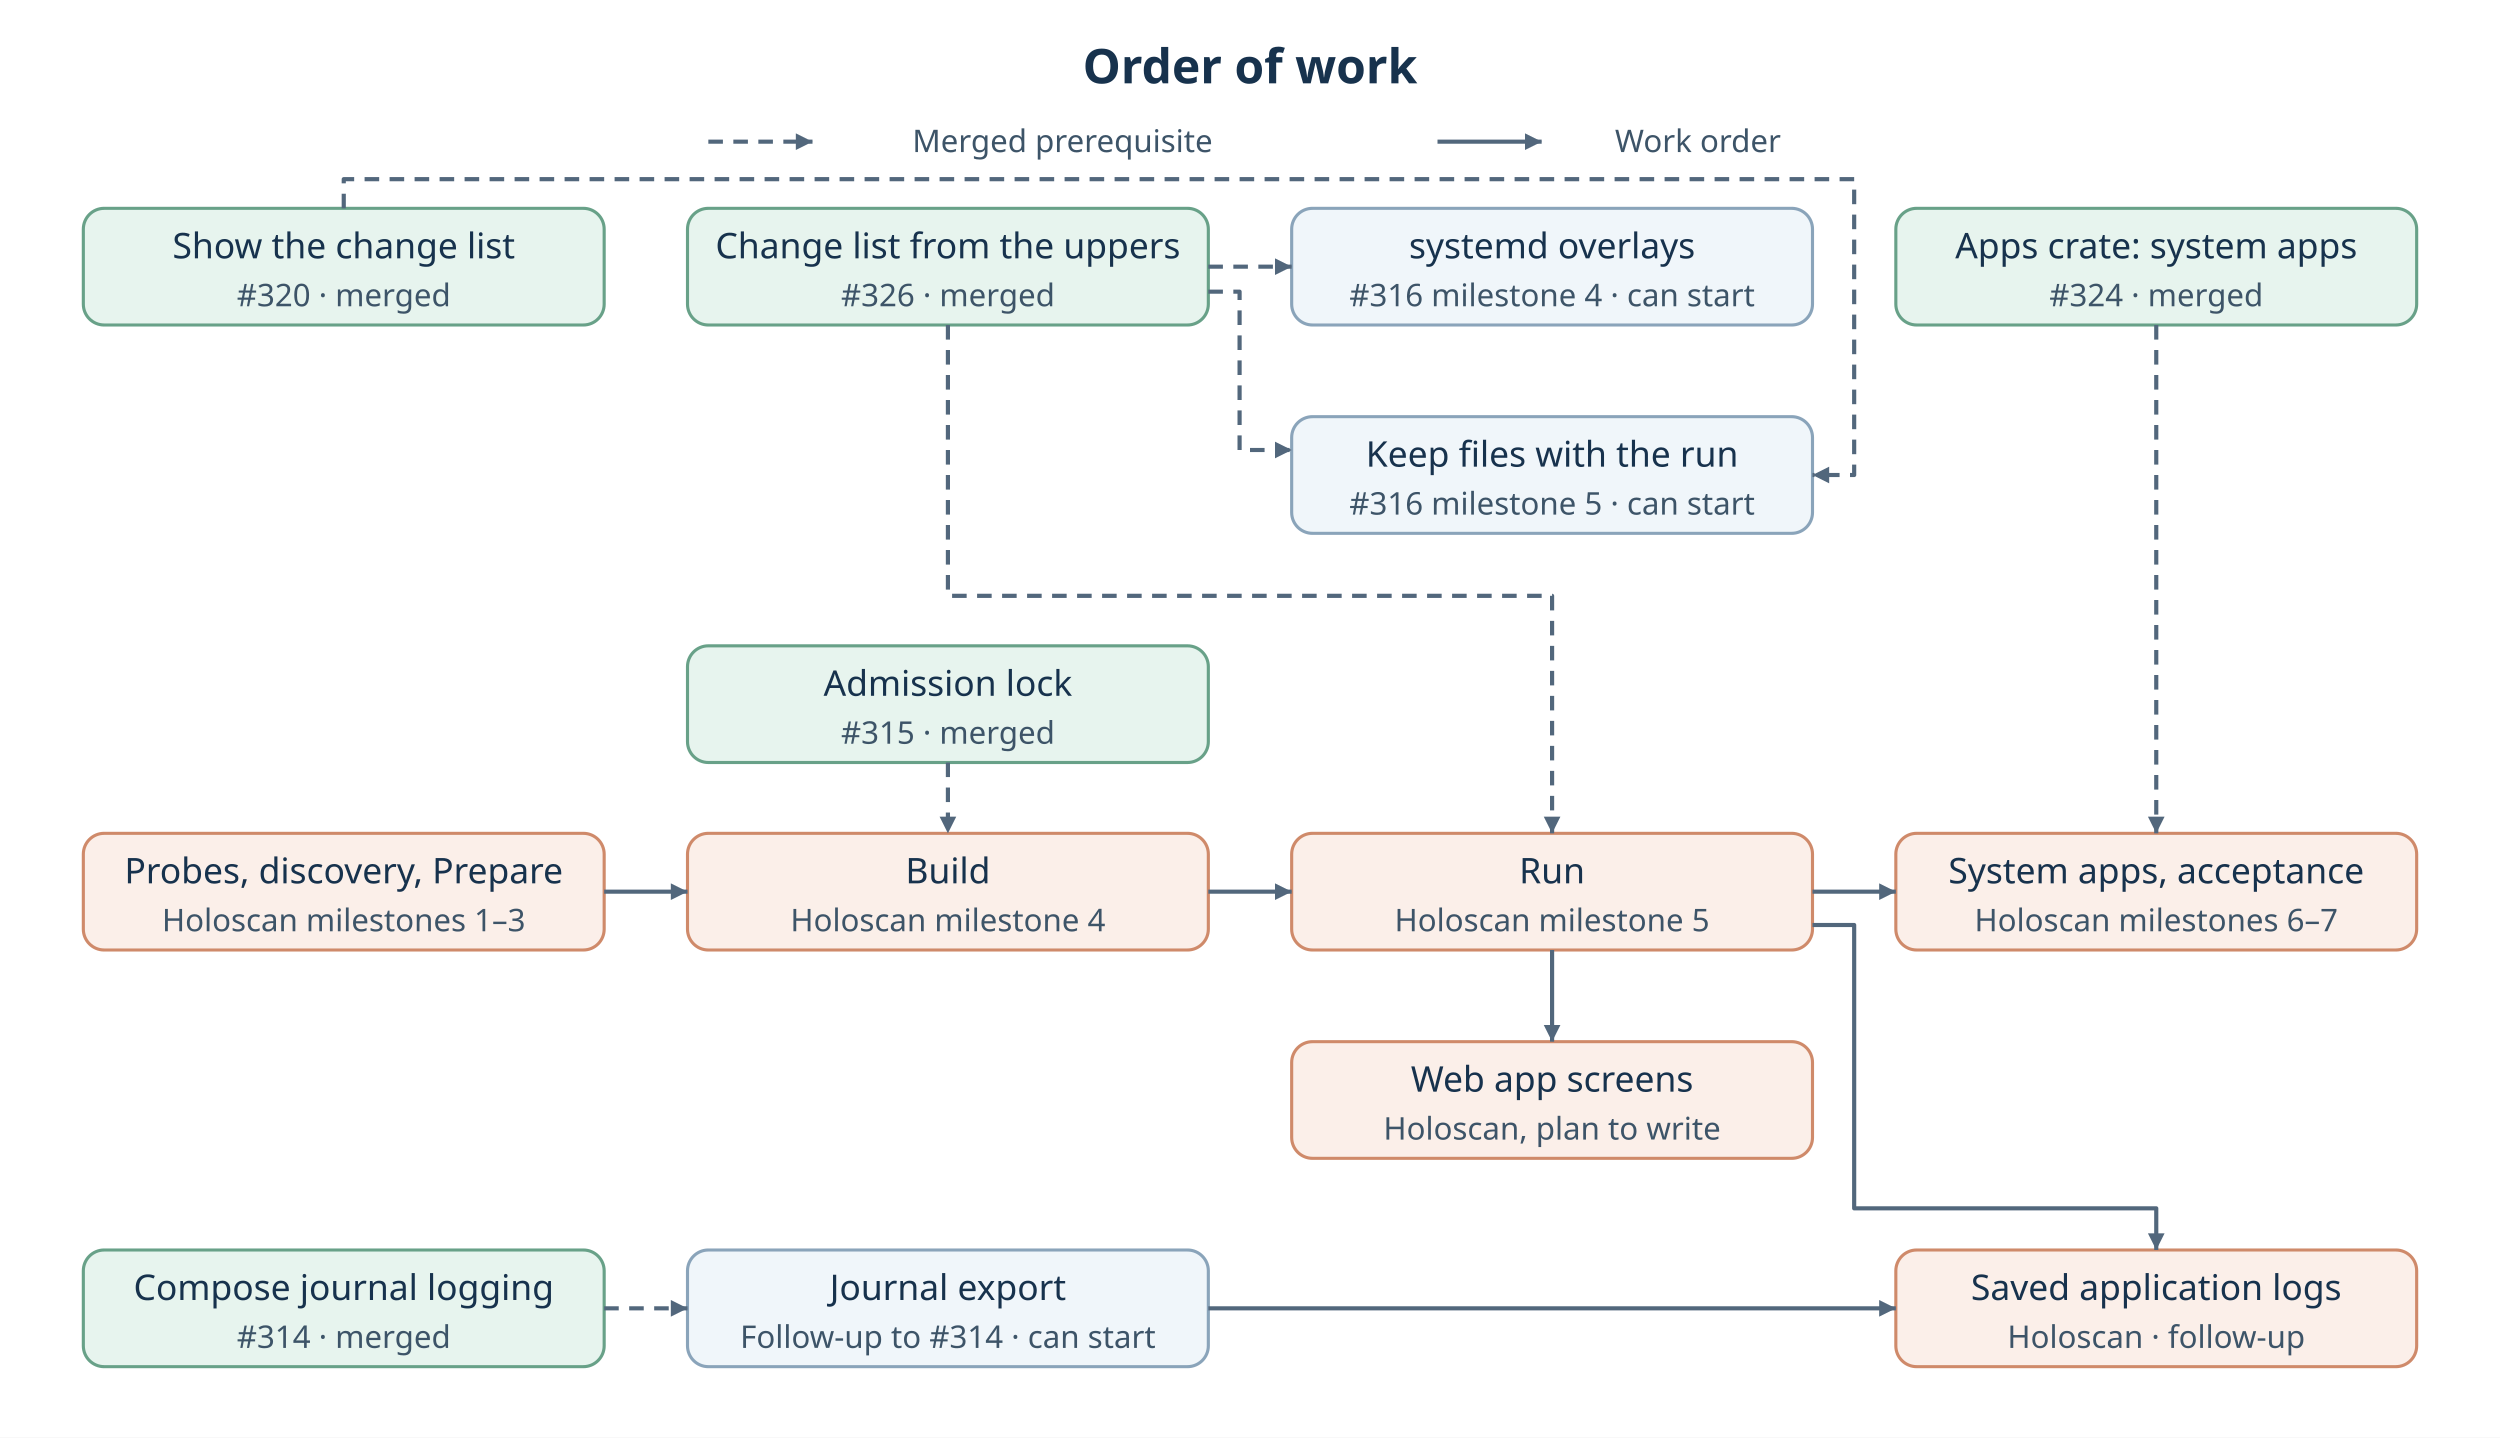
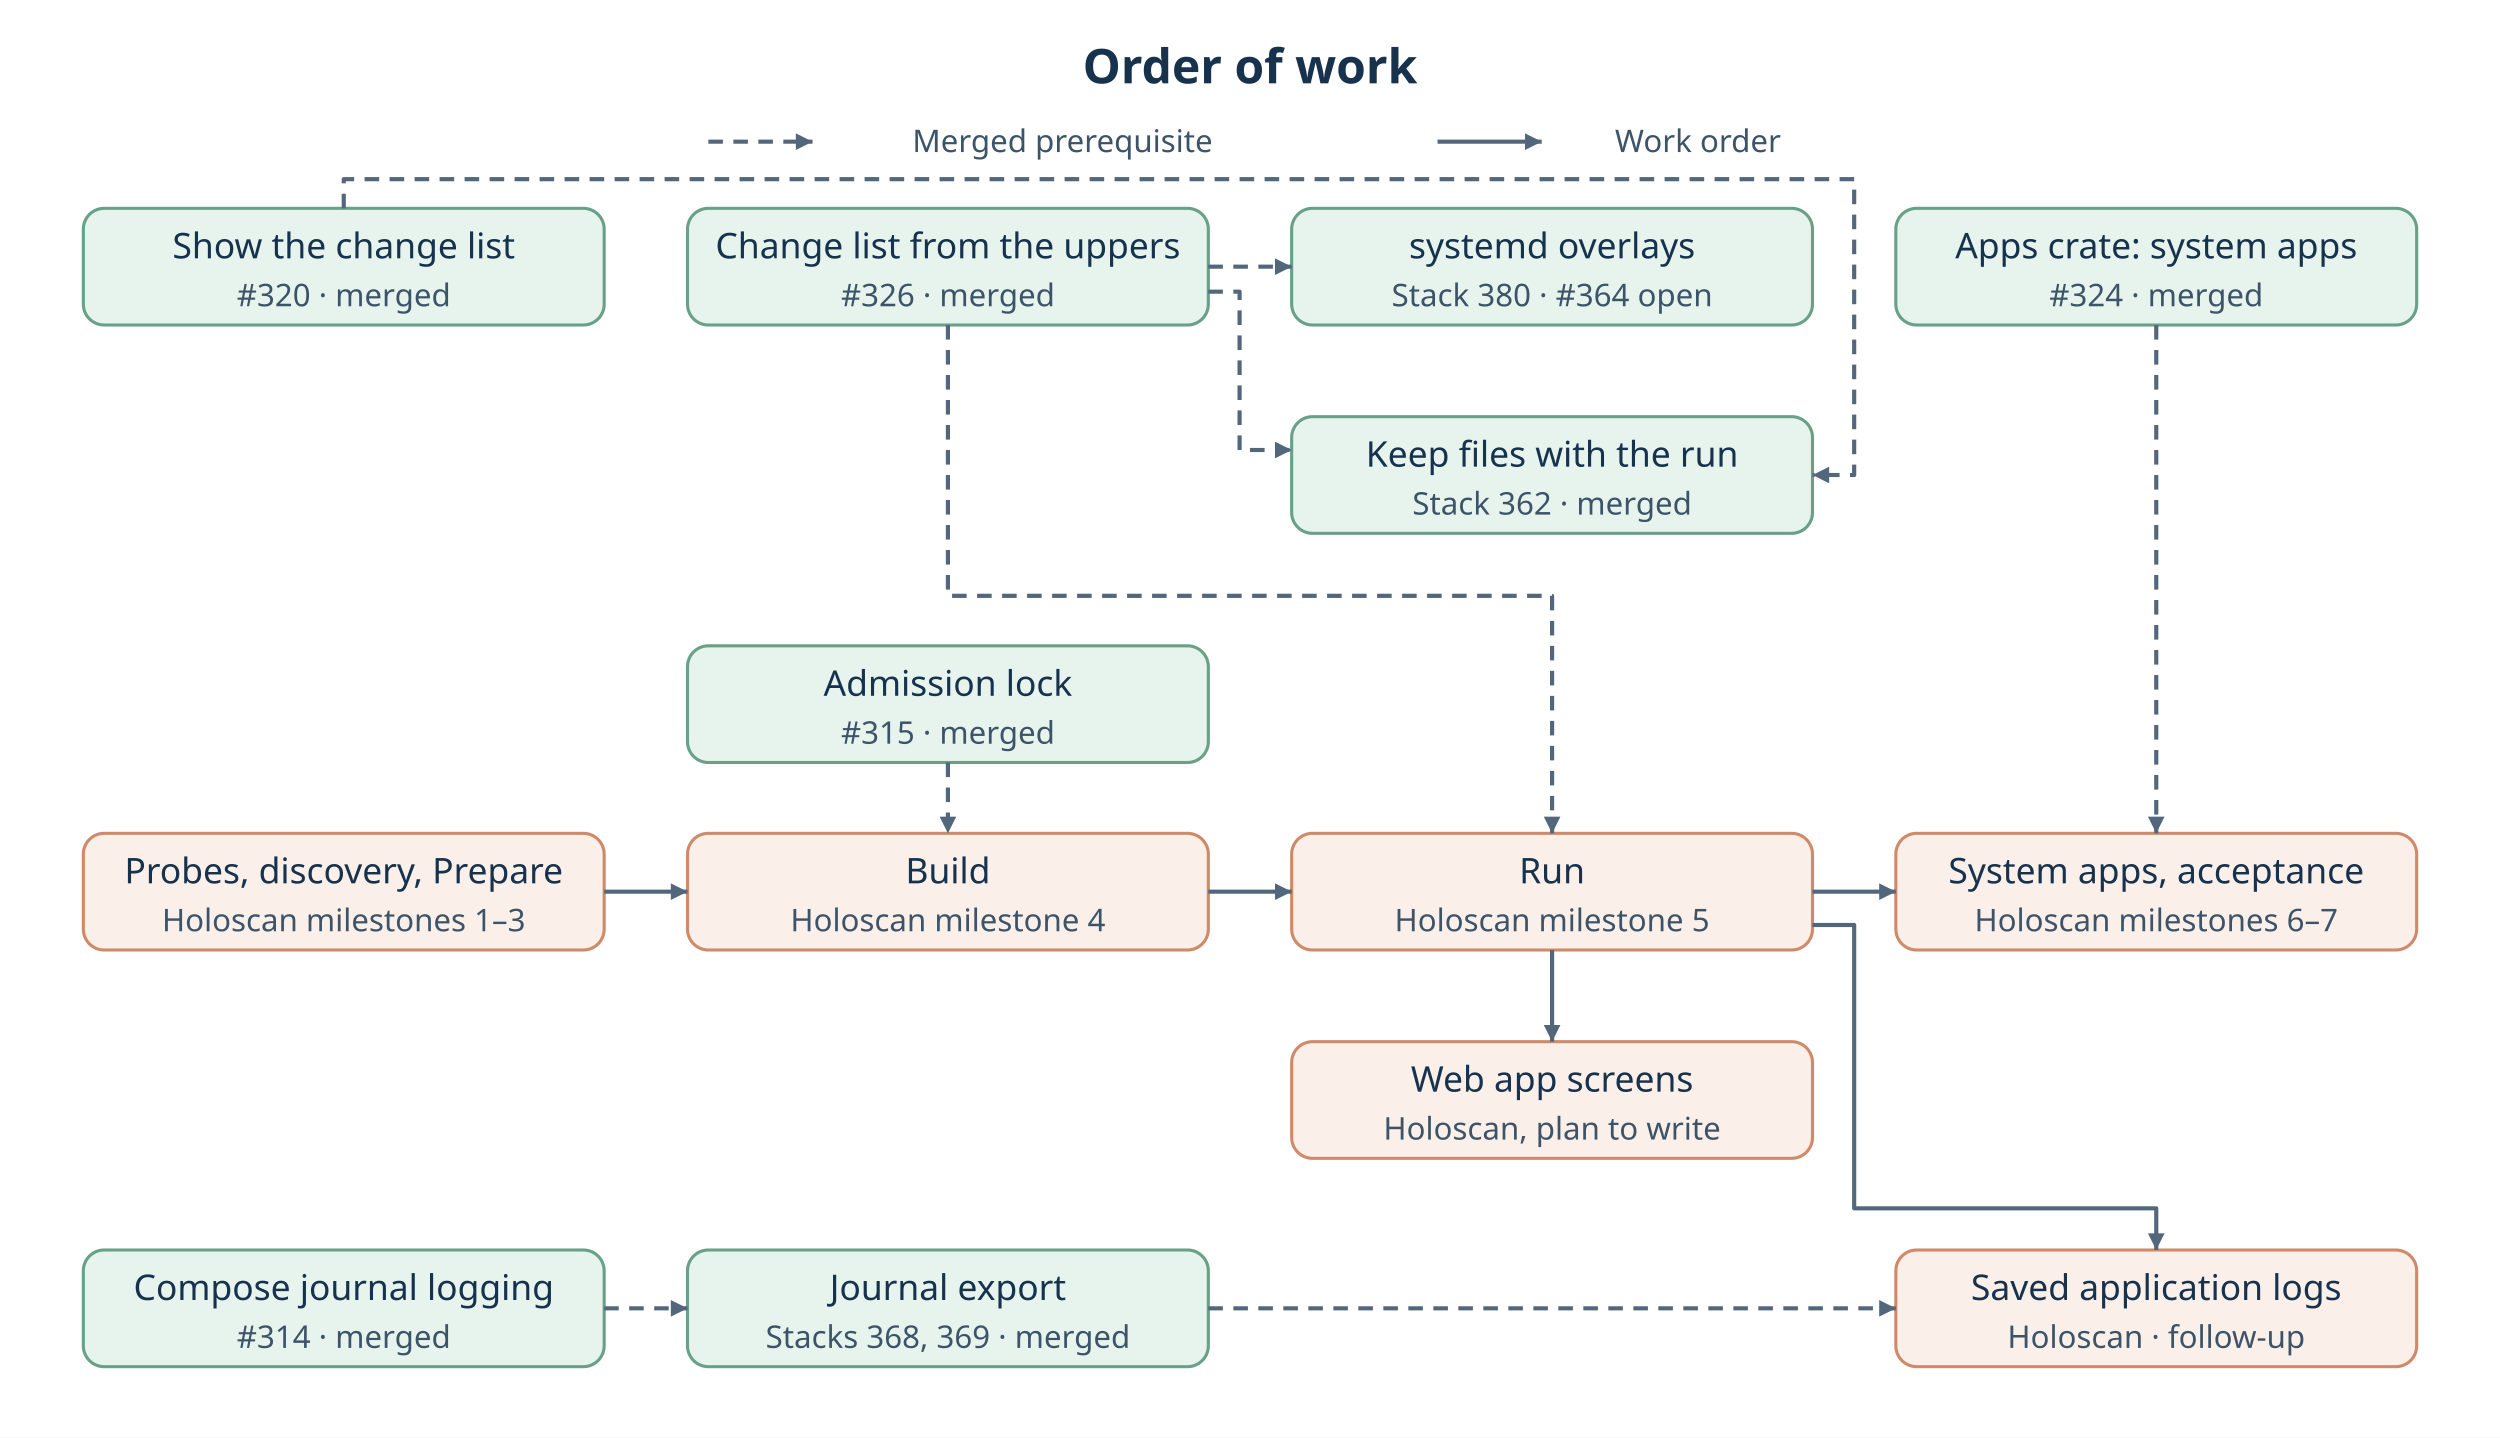
<svg xmlns="http://www.w3.org/2000/svg" width="1200" height="690" viewBox="0 0 1200 690" role="img" aria-labelledby="title desc">
  <defs>
    <marker id="arrow" markerWidth="8" markerHeight="8" refX="8" refY="4" orient="auto" markerUnits="userSpaceOnUse">
      <path d="M0 0 L8 4 L0 8Z" fill="#52677c" />
    </marker>
  </defs>
  <style>text{font:17px sans-serif;fill:#17324d;text-anchor:middle}.title{font-size:23px;font-weight:600}.label{font-size:15px;fill:#3d5468}.base{fill:#f0f6fa;stroke:#8aa4ba;stroke-width:1.5}.overlay{fill:#e7f4ee;stroke:#68a188;stroke-width:1.5}.upper{fill:#fbefe9;stroke:#cf8a6a;stroke-width:1.5}.prerequisite{stroke-dasharray:7 5}.line{fill:none;stroke:#52677c;stroke-width:2;stroke-linejoin:round;marker-end:url(#arrow)}</style>
  <rect width="1200" height="690" fill="white" />
  <text x="600" y="40" class="title">Order of work</text>
  <g aria-label="Arrow key">
    <path d="M340 68 H390" class="line prerequisite" />
    <text x="510" y="73" class="label">Merged prerequisite</text>
    <path d="M690 68 H740" class="line" />
    <text x="815" y="73" class="label">Work order</text>
  </g>
  <g id="report">
    <rect x="40" y="100" width="250" height="56" rx="10" class="overlay" />
    <text x="165" y="124">Show the change list</text>
    <text x="165" y="147" class="label">#320 · merged</text>
  </g>
  <g id="uppers">
    <rect x="330" y="100" width="250" height="56" rx="10" class="overlay" />
    <text x="455" y="124">Change list from the uppers</text>
    <text x="455" y="147" class="label">#326 · merged</text>
  </g>
  <g id="systemd">
-     <rect x="620" y="100" width="250" height="56" rx="10" class="base" />
+     <rect x="620" y="100" width="250" height="56" rx="10" class="overlay" />
    <text x="745" y="124">systemd overlays</text>
-     <text x="745" y="147" class="label">#316 milestone 4 · can start</text>
+     <text x="745" y="147" class="label">Stack 380 · #364 open</text>
  </g>
  <g id="apps">
    <rect x="910" y="100" width="250" height="56" rx="10" class="overlay" />
    <text x="1035" y="124">Apps crate: system apps</text>
    <text x="1035" y="147" class="label">#324 · merged</text>
  </g>
  <g id="keep">
-     <rect x="620" y="200" width="250" height="56" rx="10" class="base" />
+     <rect x="620" y="200" width="250" height="56" rx="10" class="overlay" />
    <text x="745" y="224">Keep files with the run</text>
-     <text x="745" y="247" class="label">#316 milestone 5 · can start</text>
+     <text x="745" y="247" class="label">Stack 362 · merged</text>
  </g>
  <g id="admission">
    <rect x="330" y="310" width="250" height="56" rx="10" class="overlay" />
    <text x="455" y="334">Admission lock</text>
    <text x="455" y="357" class="label">#315 · merged</text>
  </g>
  <g id="prepare">
    <rect x="40" y="400" width="250" height="56" rx="10" class="upper" />
    <text x="165" y="424">Probes, discovery, Prepare</text>
    <text x="165" y="447" class="label">Holoscan milestones 1–3</text>
  </g>
  <g id="build">
    <rect x="330" y="400" width="250" height="56" rx="10" class="upper" />
    <text x="455" y="424">Build</text>
    <text x="455" y="447" class="label">Holoscan milestone 4</text>
  </g>
  <g id="run">
    <rect x="620" y="400" width="250" height="56" rx="10" class="upper" />
    <text x="745" y="424">Run</text>
    <text x="745" y="447" class="label">Holoscan milestone 5</text>
  </g>
  <g id="acceptance">
    <rect x="910" y="400" width="250" height="56" rx="10" class="upper" />
    <text x="1035" y="424">System apps, acceptance</text>
    <text x="1035" y="447" class="label">Holoscan milestones 6–7</text>
  </g>
  <g id="web">
    <rect x="620" y="500" width="250" height="56" rx="10" class="upper" />
    <text x="745" y="524">Web app screens</text>
    <text x="745" y="547" class="label">Holoscan, plan to write</text>
  </g>
  <g id="journal">
    <rect x="40" y="600" width="250" height="56" rx="10" class="overlay" />
    <text x="165" y="624">Compose journal logging</text>
    <text x="165" y="647" class="label">#314 · merged</text>
  </g>
  <g id="export">
-     <rect x="330" y="600" width="250" height="56" rx="10" class="base" />
+     <rect x="330" y="600" width="250" height="56" rx="10" class="overlay" />
    <text x="455" y="624">Journal export</text>
-     <text x="455" y="647" class="label">Follow-up to #314 · can start</text>
+     <text x="455" y="647" class="label">Stacks 368, 369 · merged</text>
  </g>
  <g id="logs">
    <rect x="910" y="600" width="250" height="56" rx="10" class="upper" />
    <text x="1035" y="624">Saved application logs</text>
    <text x="1035" y="647" class="label">Holoscan · follow-up</text>
  </g>
  <path data-from="uppers" data-to="systemd" d="M580 128 H620" class="line prerequisite" />
  <path data-from="report" data-to="keep" d="M165 100 V86 H890 V228 H870" class="line prerequisite" />
  <path data-from="uppers" data-to="keep" d="M580 140 H595 V216 H620" class="line prerequisite" />
  <path data-from="uppers" data-to="run" d="M455 156 V286 H745 V400" class="line prerequisite" />
  <path data-from="admission" data-to="build" d="M455 366 V400" class="line prerequisite" />
  <path data-from="apps" data-to="acceptance" d="M1035 156 V400" class="line prerequisite" />
  <path data-from="journal" data-to="export" d="M290 628 H330" class="line prerequisite" />
  <path data-from="prepare" data-to="build" d="M290 428 H330" class="line" />
  <path data-from="build" data-to="run" d="M580 428 H620" class="line" />
  <path data-from="run" data-to="acceptance" d="M870 428 H910" class="line" />
  <path data-from="run" data-to="web" d="M745 456 V500" class="line" />
-   <path data-from="export" data-to="logs" d="M580 628 H910" class="line" />
+   <path data-from="export" data-to="logs" d="M580 628 H910" class="line prerequisite" />
  <path data-from="run" data-to="logs" d="M870 444 H890 V580 H1035 V600" class="line" />
</svg>
